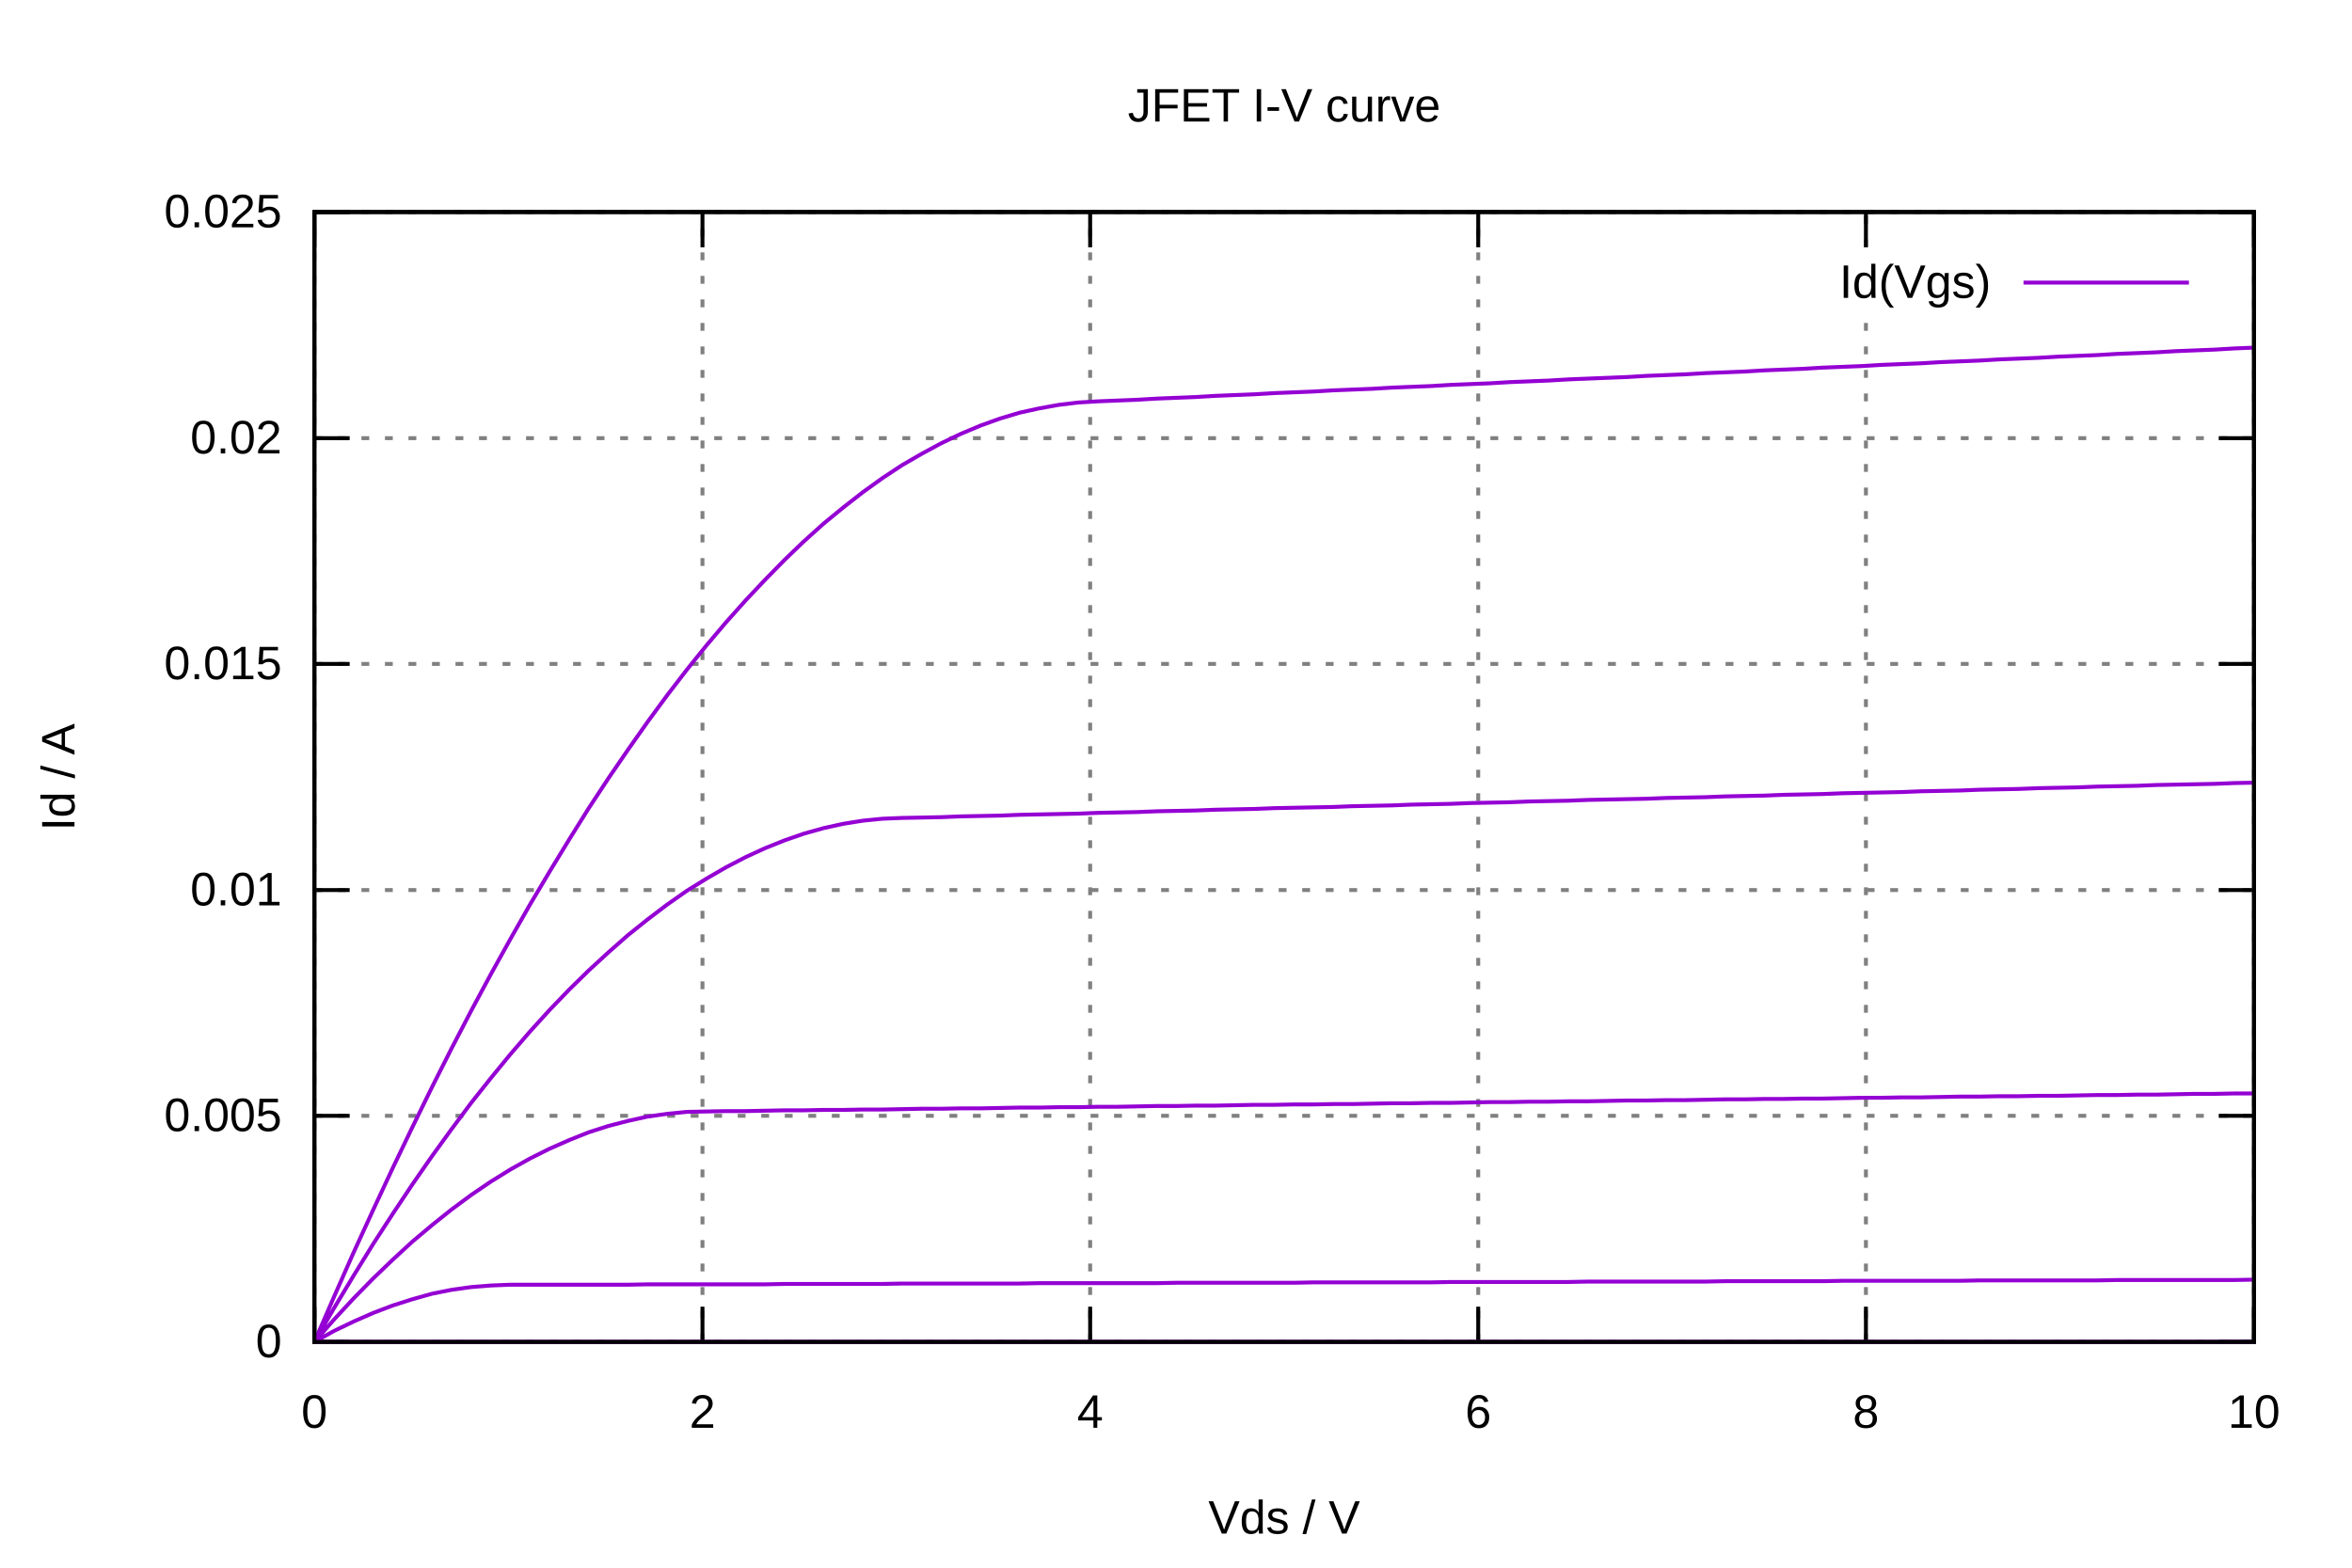
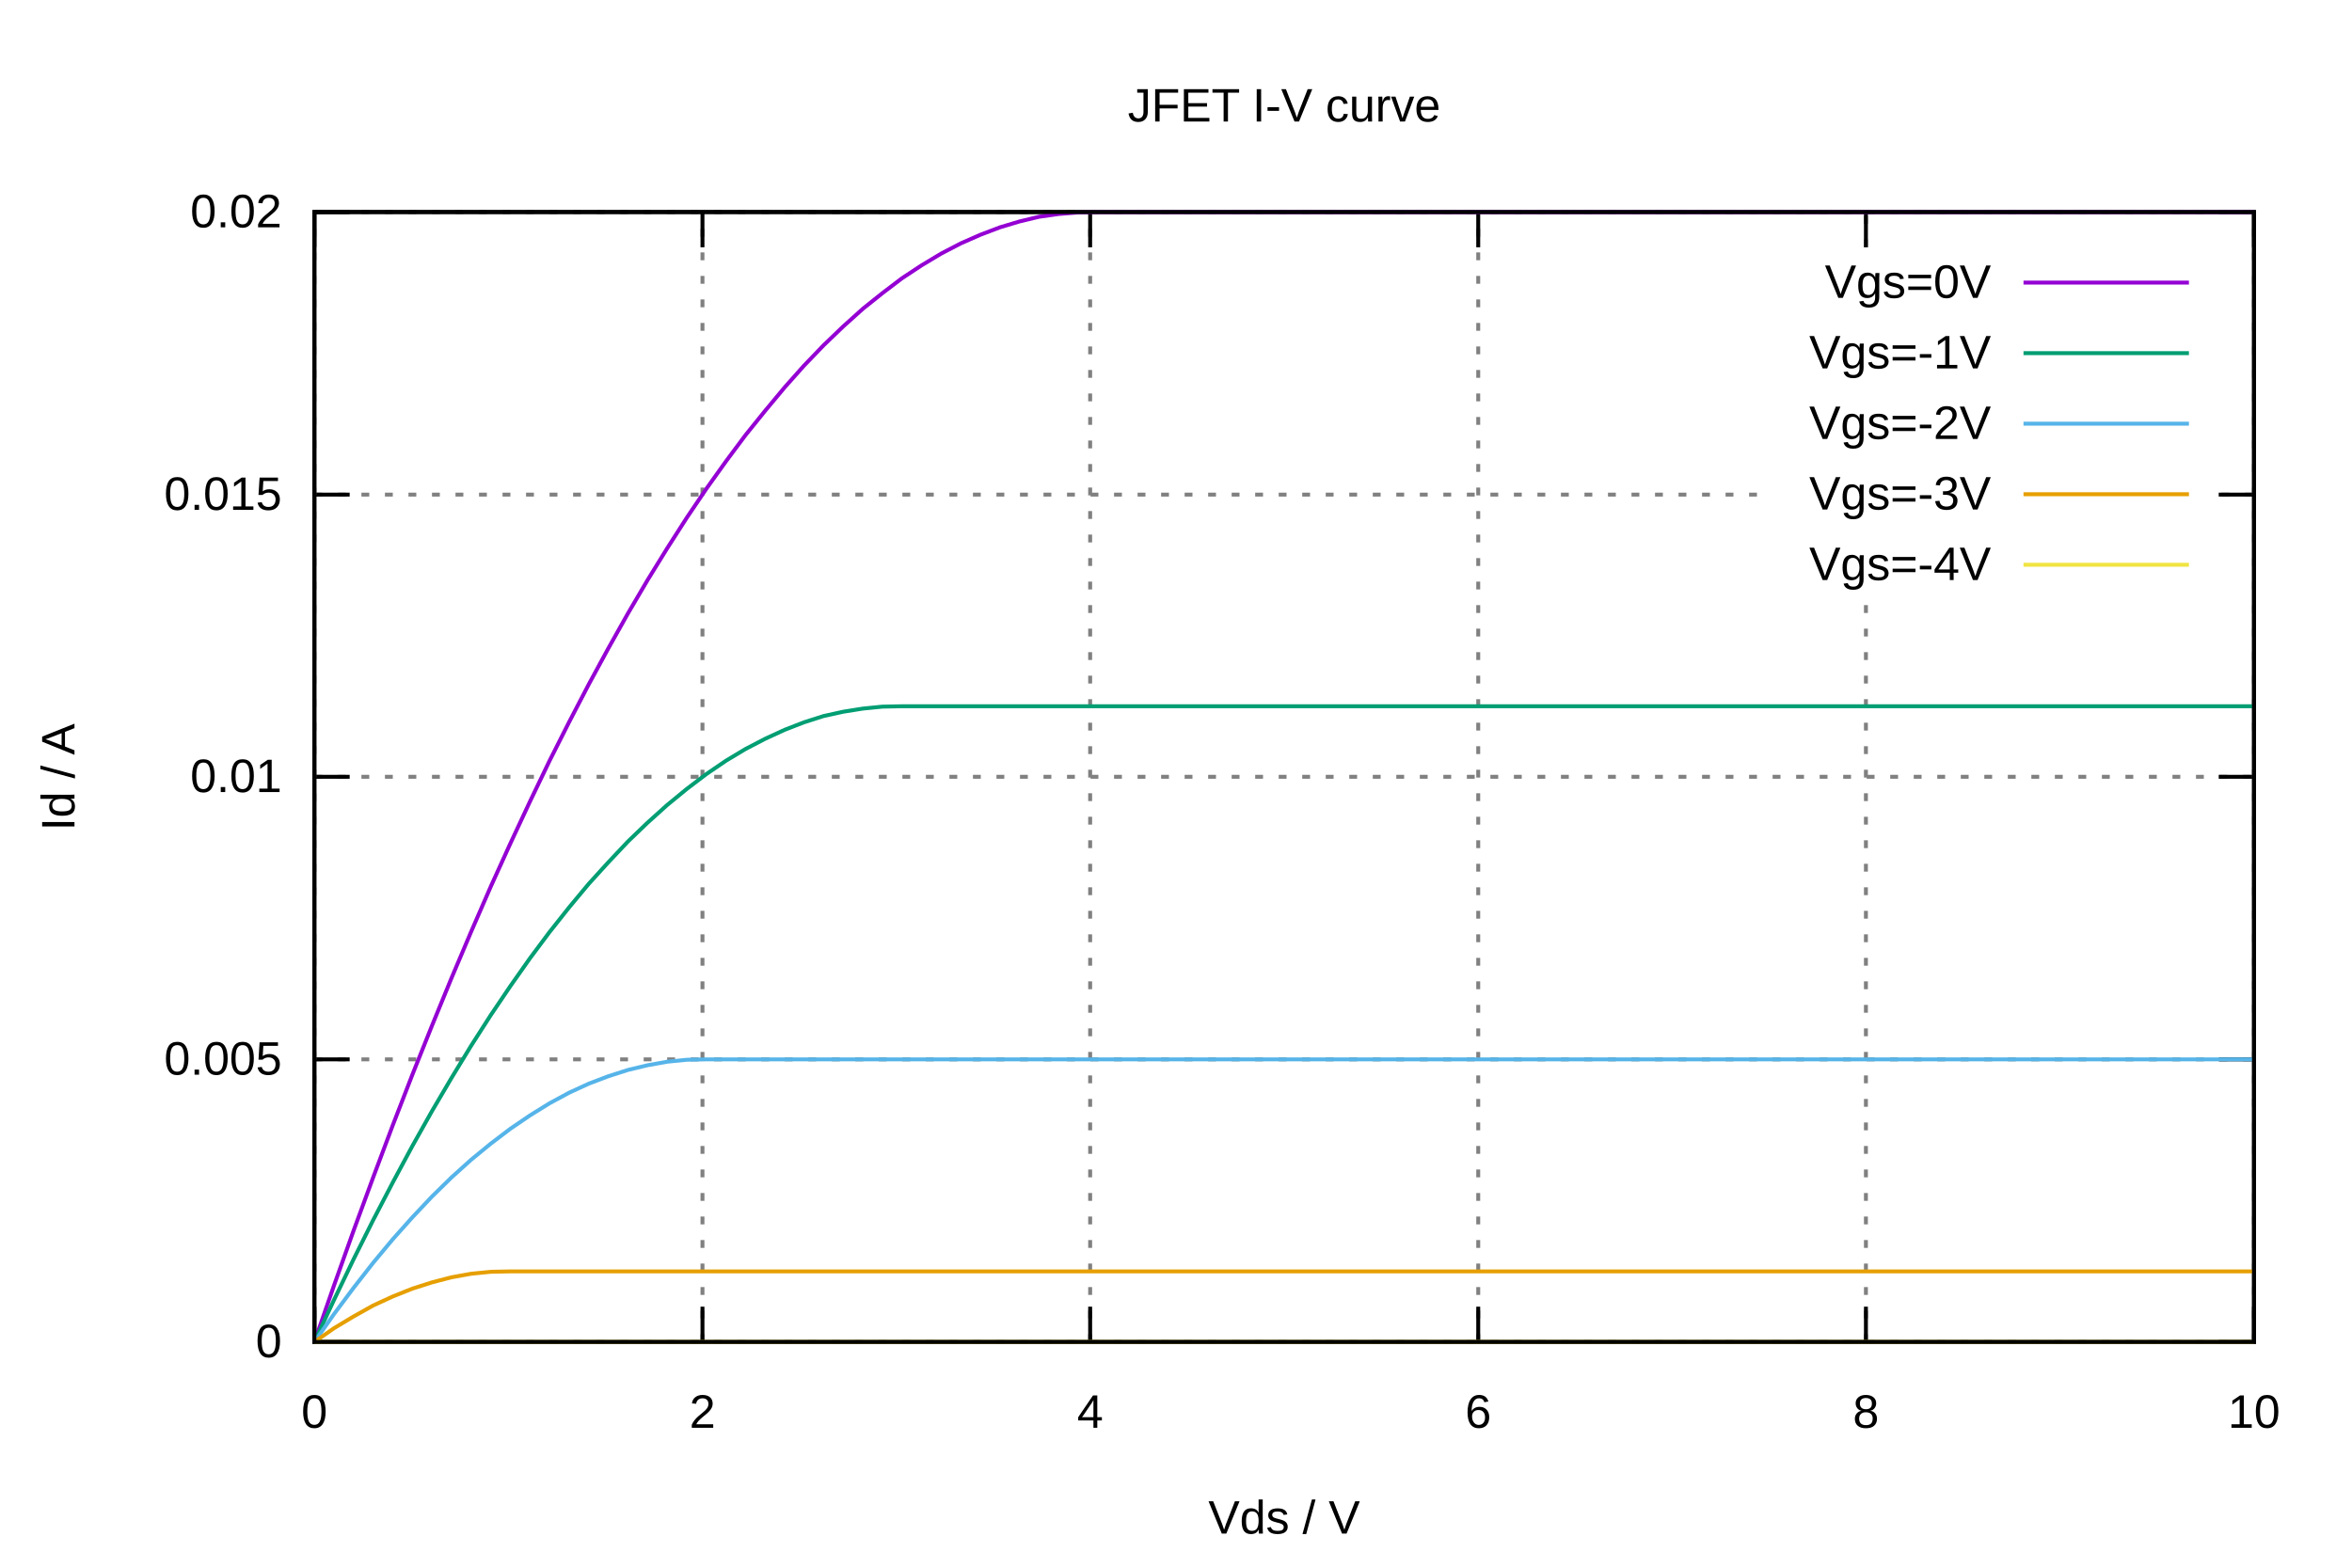
<svg xmlns="http://www.w3.org/2000/svg" xmlns:xlink="http://www.w3.org/1999/xlink" viewBox="0 0 600 400">
  <g id="gnuplot_canvas">
    <rect x="0" y="0" width="600" height="400" fill="none" />
    <defs>
      <circle id="gpDot" r="0.5" stroke-width="0.5" stroke="currentColor" />
      <path id="gpPt0" stroke-width="0.222" stroke="currentColor" d="M-1,0 h2 M0,-1 v2" />
      <path id="gpPt1" stroke-width="0.222" stroke="currentColor" d="M-1,-1 L1,1 M1,-1 L-1,1" />
      <path id="gpPt2" stroke-width="0.222" stroke="currentColor" d="M-1,0 L1,0 M0,-1 L0,1 M-1,-1 L1,1 M-1,1 L1,-1" />
      <rect id="gpPt3" stroke-width="0.222" stroke="currentColor" x="-1" y="-1" width="2" height="2" />
      <rect id="gpPt4" stroke-width="0.222" stroke="currentColor" fill="currentColor" x="-1" y="-1" width="2" height="2" />
      <circle id="gpPt5" stroke-width="0.222" stroke="currentColor" cx="0" cy="0" r="1" />
      <use xlink:href="#gpPt5" id="gpPt6" fill="currentColor" stroke="none" />
      <path id="gpPt7" stroke-width="0.222" stroke="currentColor" d="M0,-1.33 L-1.33,0.67 L1.33,0.67 z" />
      <use xlink:href="#gpPt7" id="gpPt8" fill="currentColor" stroke="none" />
      <use xlink:href="#gpPt7" id="gpPt9" stroke="currentColor" transform="rotate(180)" />
      <use xlink:href="#gpPt9" id="gpPt10" fill="currentColor" stroke="none" />
      <use xlink:href="#gpPt3" id="gpPt11" stroke="currentColor" transform="rotate(45)" />
      <use xlink:href="#gpPt11" id="gpPt12" fill="currentColor" stroke="none" />
      <path id="gpPt13" stroke-width="0.222" stroke="currentColor" d="M0,1.330 L1.265,0.411 L0.782,-1.067 L-0.782,-1.076 L-1.265,0.411 z" />
      <use xlink:href="#gpPt13" id="gpPt14" fill="currentColor" stroke="none" />
      <filter id="textbox" filterUnits="objectBoundingBox" x="0" y="0" height="1" width="1">
        <feFlood flood-color="white" flood-opacity="1" result="bgnd" />
        <feComposite in="SourceGraphic" in2="bgnd" operator="atop" />
      </filter>
      <filter id="greybox" filterUnits="objectBoundingBox" x="0" y="0" height="1" width="1">
        <feFlood flood-color="lightgrey" flood-opacity="1" result="grey" />
        <feComposite in="SourceGraphic" in2="grey" operator="atop" />
      </filter>
    </defs>
    <g fill="none" color="white" stroke="currentColor" stroke-width="1.00" stroke-linecap="butt" stroke-linejoin="miter">
</g>
    <g fill="none" color="black" stroke="currentColor" stroke-width="1.00" stroke-linecap="butt" stroke-linejoin="miter">
</g>
    <g fill="none" color="gray" stroke="currentColor" stroke-width="1.00" stroke-linecap="butt" stroke-linejoin="miter">
      <path stroke="gray" stroke-dasharray="2,4" class="gridline" d="M80.2,342.4 L575.0,342.4  " />
    </g>
    <g fill="none" color="black" stroke="currentColor" stroke-width="1.00" stroke-linecap="butt" stroke-linejoin="miter">
      <path stroke="black" d="M80.2,342.4 L89.2,342.4 M575.0,342.4 L566.0,342.4  " />
      <g transform="translate(71.9,346.3)" stroke="none" fill="black" font-family="Arial" font-size="12.00" text-anchor="end">
        <text>
          <tspan font-family="Arial">0</tspan>
        </text>
      </g>
    </g>
    <g fill="none" color="black" stroke="currentColor" stroke-width="1.00" stroke-linecap="butt" stroke-linejoin="miter">
</g>
    <g fill="none" color="gray" stroke="currentColor" stroke-width="1.00" stroke-linecap="butt" stroke-linejoin="miter">
-       <path stroke="gray" stroke-dasharray="2,4" class="gridline" d="M80.2,284.7 L575.0,284.7  " />
-     </g>
-     <g fill="none" color="black" stroke="currentColor" stroke-width="1.00" stroke-linecap="butt" stroke-linejoin="miter">
-       <path stroke="black" d="M80.2,284.7 L89.2,284.7 M575.0,284.7 L566.0,284.7  " />
-       <g transform="translate(71.9,288.6)" stroke="none" fill="black" font-family="Arial" font-size="12.00" text-anchor="end">
+       <path stroke="gray" stroke-dasharray="2,4" class="gridline" d="M80.2,270.3 L575.0,270.3  " />
+     </g>
+     <g fill="none" color="black" stroke="currentColor" stroke-width="1.00" stroke-linecap="butt" stroke-linejoin="miter">
+       <path stroke="black" d="M80.2,270.3 L89.2,270.3 M575.0,270.3 L566.0,270.3  " />
+       <g transform="translate(71.9,274.2)" stroke="none" fill="black" font-family="Arial" font-size="12.00" text-anchor="end">
        <text>
          <tspan font-family="Arial">0.005</tspan>
        </text>
      </g>
    </g>
    <g fill="none" color="black" stroke="currentColor" stroke-width="1.00" stroke-linecap="butt" stroke-linejoin="miter">
</g>
    <g fill="none" color="gray" stroke="currentColor" stroke-width="1.00" stroke-linecap="butt" stroke-linejoin="miter">
-       <path stroke="gray" stroke-dasharray="2,4" class="gridline" d="M80.2,227.1 L575.0,227.1  " />
-     </g>
-     <g fill="none" color="black" stroke="currentColor" stroke-width="1.00" stroke-linecap="butt" stroke-linejoin="miter">
-       <path stroke="black" d="M80.2,227.1 L89.2,227.1 M575.0,227.1 L566.0,227.1  " />
-       <g transform="translate(71.9,231.0)" stroke="none" fill="black" font-family="Arial" font-size="12.00" text-anchor="end">
+       <path stroke="gray" stroke-dasharray="2,4" class="gridline" d="M80.2,198.2 L575.0,198.2  " />
+     </g>
+     <g fill="none" color="black" stroke="currentColor" stroke-width="1.00" stroke-linecap="butt" stroke-linejoin="miter">
+       <path stroke="black" d="M80.2,198.2 L89.2,198.2 M575.0,198.2 L566.0,198.2  " />
+       <g transform="translate(71.9,202.1)" stroke="none" fill="black" font-family="Arial" font-size="12.00" text-anchor="end">
        <text>
          <tspan font-family="Arial">0.01</tspan>
        </text>
      </g>
    </g>
    <g fill="none" color="black" stroke="currentColor" stroke-width="1.00" stroke-linecap="butt" stroke-linejoin="miter">
</g>
    <g fill="none" color="gray" stroke="currentColor" stroke-width="1.00" stroke-linecap="butt" stroke-linejoin="miter">
-       <path stroke="gray" stroke-dasharray="2,4" class="gridline" d="M80.2,169.4 L575.0,169.4  " />
-     </g>
-     <g fill="none" color="black" stroke="currentColor" stroke-width="1.00" stroke-linecap="butt" stroke-linejoin="miter">
-       <path stroke="black" d="M80.2,169.4 L89.2,169.4 M575.0,169.4 L566.0,169.4  " />
-       <g transform="translate(71.9,173.3)" stroke="none" fill="black" font-family="Arial" font-size="12.00" text-anchor="end">
+       <path stroke="gray" stroke-dasharray="2,4" class="gridline" d="M80.2,126.2 L449.8,126.2 M566.7,126.2 L575.0,126.2  " />
+     </g>
+     <g fill="none" color="black" stroke="currentColor" stroke-width="1.00" stroke-linecap="butt" stroke-linejoin="miter">
+       <path stroke="black" d="M80.2,126.2 L89.2,126.2 M575.0,126.2 L566.0,126.2  " />
+       <g transform="translate(71.9,130.1)" stroke="none" fill="black" font-family="Arial" font-size="12.00" text-anchor="end">
        <text>
          <tspan font-family="Arial">0.015</tspan>
-         </text>
-       </g>
-     </g>
-     <g fill="none" color="black" stroke="currentColor" stroke-width="1.00" stroke-linecap="butt" stroke-linejoin="miter">
- </g>
-     <g fill="none" color="gray" stroke="currentColor" stroke-width="1.00" stroke-linecap="butt" stroke-linejoin="miter">
-       <path stroke="gray" stroke-dasharray="2,4" class="gridline" d="M80.2,111.8 L575.0,111.8  " />
-     </g>
-     <g fill="none" color="black" stroke="currentColor" stroke-width="1.00" stroke-linecap="butt" stroke-linejoin="miter">
-       <path stroke="black" d="M80.2,111.8 L89.2,111.8 M575.0,111.8 L566.0,111.8  " />
-       <g transform="translate(71.9,115.7)" stroke="none" fill="black" font-family="Arial" font-size="12.00" text-anchor="end">
-         <text>
-           <tspan font-family="Arial">0.02</tspan>
        </text>
      </g>
    </g>
    <g fill="none" color="black" stroke="currentColor" stroke-width="1.00" stroke-linecap="butt" stroke-linejoin="miter">
</g>
    <g fill="none" color="gray" stroke="currentColor" stroke-width="1.00" stroke-linecap="butt" stroke-linejoin="miter">
      <path stroke="gray" stroke-dasharray="2,4" class="gridline" d="M80.2,54.1 L575.0,54.1  " />
    </g>
    <g fill="none" color="black" stroke="currentColor" stroke-width="1.00" stroke-linecap="butt" stroke-linejoin="miter">
      <path stroke="black" d="M80.2,54.1 L89.2,54.1 M575.0,54.1 L566.0,54.1  " />
      <g transform="translate(71.9,58.0)" stroke="none" fill="black" font-family="Arial" font-size="12.00" text-anchor="end">
        <text>
-           <tspan font-family="Arial">0.025</tspan>
+           <tspan font-family="Arial">0.02</tspan>
        </text>
      </g>
    </g>
    <g fill="none" color="black" stroke="currentColor" stroke-width="1.00" stroke-linecap="butt" stroke-linejoin="miter">
</g>
    <g fill="none" color="gray" stroke="currentColor" stroke-width="1.00" stroke-linecap="butt" stroke-linejoin="miter">
      <path stroke="gray" stroke-dasharray="2,4" class="gridline" d="M80.2,342.4 L80.2,54.1  " />
    </g>
    <g fill="none" color="black" stroke="currentColor" stroke-width="1.00" stroke-linecap="butt" stroke-linejoin="miter">
      <path stroke="black" d="M80.2,342.4 L80.2,333.4 M80.2,54.1 L80.2,63.1  " />
      <g transform="translate(80.2,364.3)" stroke="none" fill="black" font-family="Arial" font-size="12.00" text-anchor="middle">
        <text>
          <tspan font-family="Arial">0</tspan>
        </text>
      </g>
    </g>
    <g fill="none" color="black" stroke="currentColor" stroke-width="1.00" stroke-linecap="butt" stroke-linejoin="miter">
</g>
    <g fill="none" color="gray" stroke="currentColor" stroke-width="1.00" stroke-linecap="butt" stroke-linejoin="miter">
      <path stroke="gray" stroke-dasharray="2,4" class="gridline" d="M179.2,342.4 L179.2,54.1  " />
    </g>
    <g fill="none" color="black" stroke="currentColor" stroke-width="1.00" stroke-linecap="butt" stroke-linejoin="miter">
      <path stroke="black" d="M179.2,342.4 L179.2,333.4 M179.2,54.1 L179.2,63.1  " />
      <g transform="translate(179.2,364.3)" stroke="none" fill="black" font-family="Arial" font-size="12.00" text-anchor="middle">
        <text>
          <tspan font-family="Arial">2</tspan>
        </text>
      </g>
    </g>
    <g fill="none" color="black" stroke="currentColor" stroke-width="1.00" stroke-linecap="butt" stroke-linejoin="miter">
</g>
    <g fill="none" color="gray" stroke="currentColor" stroke-width="1.00" stroke-linecap="butt" stroke-linejoin="miter">
      <path stroke="gray" stroke-dasharray="2,4" class="gridline" d="M278.1,342.4 L278.1,54.1  " />
    </g>
    <g fill="none" color="black" stroke="currentColor" stroke-width="1.00" stroke-linecap="butt" stroke-linejoin="miter">
      <path stroke="black" d="M278.1,342.4 L278.1,333.4 M278.1,54.1 L278.1,63.1  " />
      <g transform="translate(278.1,364.3)" stroke="none" fill="black" font-family="Arial" font-size="12.00" text-anchor="middle">
        <text>
          <tspan font-family="Arial">4</tspan>
        </text>
      </g>
    </g>
    <g fill="none" color="black" stroke="currentColor" stroke-width="1.00" stroke-linecap="butt" stroke-linejoin="miter">
</g>
    <g fill="none" color="gray" stroke="currentColor" stroke-width="1.00" stroke-linecap="butt" stroke-linejoin="miter">
      <path stroke="gray" stroke-dasharray="2,4" class="gridline" d="M377.1,342.4 L377.1,54.1  " />
    </g>
    <g fill="none" color="black" stroke="currentColor" stroke-width="1.00" stroke-linecap="butt" stroke-linejoin="miter">
      <path stroke="black" d="M377.1,342.4 L377.1,333.4 M377.1,54.1 L377.1,63.1  " />
      <g transform="translate(377.1,364.3)" stroke="none" fill="black" font-family="Arial" font-size="12.00" text-anchor="middle">
        <text>
          <tspan font-family="Arial">6</tspan>
        </text>
      </g>
    </g>
    <g fill="none" color="black" stroke="currentColor" stroke-width="1.00" stroke-linecap="butt" stroke-linejoin="miter">
</g>
    <g fill="none" color="gray" stroke="currentColor" stroke-width="1.00" stroke-linecap="butt" stroke-linejoin="miter">
-       <path stroke="gray" stroke-dasharray="2,4" class="gridline" d="M476.0,342.4 L476.0,81.1 M476.0,63.1 L476.0,54.1  " />
+       <path stroke="gray" stroke-dasharray="2,4" class="gridline" d="M476.0,342.4 L476.0,153.1 M476.0,63.1 L476.0,54.1  " />
    </g>
    <g fill="none" color="black" stroke="currentColor" stroke-width="1.00" stroke-linecap="butt" stroke-linejoin="miter">
      <path stroke="black" d="M476.0,342.4 L476.0,333.4 M476.0,54.1 L476.0,63.1  " />
      <g transform="translate(476.0,364.3)" stroke="none" fill="black" font-family="Arial" font-size="12.00" text-anchor="middle">
        <text>
          <tspan font-family="Arial">8</tspan>
        </text>
      </g>
    </g>
    <g fill="none" color="black" stroke="currentColor" stroke-width="1.00" stroke-linecap="butt" stroke-linejoin="miter">
</g>
    <g fill="none" color="gray" stroke="currentColor" stroke-width="1.00" stroke-linecap="butt" stroke-linejoin="miter">
      <path stroke="gray" stroke-dasharray="2,4" class="gridline" d="M575.0,342.4 L575.0,54.1  " />
    </g>
    <g fill="none" color="black" stroke="currentColor" stroke-width="1.00" stroke-linecap="butt" stroke-linejoin="miter">
      <path stroke="black" d="M575.0,342.4 L575.0,333.4 M575.0,54.1 L575.0,63.1  " />
      <g transform="translate(575.0,364.3)" stroke="none" fill="black" font-family="Arial" font-size="12.00" text-anchor="middle">
        <text>
          <tspan font-family="Arial">10</tspan>
        </text>
      </g>
    </g>
    <g fill="none" color="black" stroke="currentColor" stroke-width="1.00" stroke-linecap="butt" stroke-linejoin="miter">
</g>
    <g fill="none" color="black" stroke="currentColor" stroke-width="1.00" stroke-linecap="butt" stroke-linejoin="miter">
      <path stroke="black" d="M80.2,54.1 L80.2,342.4 L575.0,342.4 L575.0,54.1 L80.2,54.1 Z  " />
    </g>
    <g fill="none" color="black" stroke="currentColor" stroke-width="1.00" stroke-linecap="butt" stroke-linejoin="miter">
      <g transform="translate(19.0,198.3) rotate(270)" stroke="none" fill="black" font-family="Arial" font-size="12.00" text-anchor="middle">
        <text>
          <tspan font-family="Arial">Id / A</tspan>
        </text>
      </g>
    </g>
    <g fill="none" color="black" stroke="currentColor" stroke-width="1.00" stroke-linecap="butt" stroke-linejoin="miter">
      <g transform="translate(327.6,391.3)" stroke="none" fill="black" font-family="Arial" font-size="12.00" text-anchor="middle">
        <text>
          <tspan font-family="Arial">Vds / V</tspan>
        </text>
      </g>
    </g>
    <g fill="none" color="black" stroke="currentColor" stroke-width="1.00" stroke-linecap="butt" stroke-linejoin="miter">
      <g transform="translate(327.6,31.0)" stroke="none" fill="black" font-family="Arial" font-size="12.00" text-anchor="middle">
        <text>
          <tspan font-family="Arial">JFET I-V curve</tspan>
        </text>
      </g>
    </g>
    <g fill="none" color="black" stroke="currentColor" stroke-width="1.00" stroke-linecap="butt" stroke-linejoin="miter">
</g>
    <g id="gnuplot_plot_1">
      <g fill="none" color="black" stroke="currentColor" stroke-width="1.00" stroke-linecap="butt" stroke-linejoin="miter">
        <g transform="translate(507.9,76.0)" stroke="none" fill="black" font-family="Arial" font-size="12.00" text-anchor="end">
          <text>
-             <tspan font-family="Arial">Id(Vgs)</tspan>
-           </text>
-         </g>
-       </g>
-       <g fill="none" color="black" stroke="currentColor" stroke-width="1.00" stroke-linecap="butt" stroke-linejoin="miter">
-         <path stroke="rgb(148,   0, 211)" d="M516.2,72.1 L558.4,72.1 M80.2,342.4 L85.2,330.9 L90.2,319.6 L95.2,308.7 L100.2,298.0 L105.2,287.6   L110.2,277.4 L115.2,267.5 L120.2,257.9 L125.2,248.6 L130.2,239.6 L135.2,230.8 L140.2,222.4 L145.2,214.2   L150.2,206.2 L155.2,198.6 L160.2,191.3 L165.2,184.2 L170.2,177.4 L175.2,170.9 L180.2,164.7 L185.2,158.8   L190.2,153.2 L195.2,147.9 L200.2,142.8 L205.1,138.1 L210.1,133.6 L215.1,129.5 L220.1,125.6 L225.1,122.0   L230.1,118.7 L235.1,115.8 L240.1,113.1 L245.1,110.7 L250.1,108.6 L255.1,106.8 L260.1,105.3 L265.1,104.2   L270.1,103.3 L275.1,102.7 L280.1,102.4 L285.1,102.2 L290.1,102.0 L295.1,101.7 L300.1,101.5 L305.1,101.3   L310.1,101.0 L315.1,100.8 L320.1,100.6 L325.1,100.3 L330.1,100.1 L335.1,99.9 L340.1,99.6 L345.1,99.4   L350.1,99.2 L355.1,98.9 L360.1,98.7 L365.1,98.5 L370.1,98.2 L375.1,98.0 L380.1,97.8 L385.1,97.5   L390.1,97.3 L395.1,97.1 L400.1,96.8 L405.1,96.6 L410.1,96.4 L415.1,96.2 L420.1,95.9 L425.1,95.7   L430.1,95.5 L435.1,95.2 L440.1,95.0 L445.1,94.8 L450.1,94.5 L455.0,94.3 L460.0,94.1 L465.0,93.8   L470.0,93.6 L475.0,93.4 L480.0,93.1 L485.0,92.9 L490.0,92.7 L495.0,92.4 L500.0,92.2 L505.0,92.0   L510.0,91.7 L515.0,91.5 L520.0,91.3 L525.0,91.0 L530.0,90.8 L535.0,90.6 L540.0,90.3 L545.0,90.1   L550.0,89.9 L555.0,89.6 L560.0,89.4 L565.0,89.2 L570.0,88.9 L575.0,88.7 M80.2,342.4 L85.2,333.8   L90.2,325.5 L95.2,317.4 L100.2,309.7 L105.2,302.2 L110.2,295.0 L115.2,288.1 L120.2,281.4 L125.2,275.1   L130.2,269.0 L135.2,263.2 L140.2,257.7 L145.2,252.5 L150.2,247.6 L155.2,243.0 L160.2,238.6 L165.2,234.6   L170.2,230.8 L175.2,227.3 L180.2,224.2 L185.2,221.3 L190.2,218.7 L195.2,216.4 L200.2,214.4 L205.1,212.7   L210.1,211.3 L215.1,210.2 L220.1,209.4 L225.1,208.9 L230.1,208.7 L235.1,208.6 L240.1,208.5 L245.1,208.3   L250.1,208.2 L255.1,208.1 L260.1,207.9 L265.1,207.8 L270.1,207.7 L275.1,207.6 L280.1,207.4 L285.1,207.3   L290.1,207.2 L295.1,207.0 L300.1,206.9 L305.1,206.8 L310.1,206.6 L315.1,206.5 L320.1,206.4 L325.1,206.2   L330.1,206.1 L335.1,206.0 L340.1,205.9 L345.1,205.7 L350.1,205.6 L355.1,205.5 L360.1,205.3 L365.1,205.2   L370.1,205.1 L375.1,204.9 L380.1,204.8 L385.1,204.7 L390.1,204.5 L395.1,204.4 L400.1,204.3 L405.1,204.1   L410.1,204.0 L415.1,203.9 L420.1,203.8 L425.1,203.6 L430.1,203.5 L435.1,203.4 L440.1,203.2 L445.1,203.1   L450.1,203.0 L455.0,202.8 L460.0,202.7 L465.0,202.6 L470.0,202.4 L475.0,202.3 L480.0,202.2 L485.0,202.1   L490.0,201.9 L495.0,201.8 L500.0,201.7 L505.0,201.5 L510.0,201.4 L515.0,201.3 L520.0,201.1 L525.0,201.0   L530.0,200.9 L535.0,200.7 L540.0,200.6 L545.0,200.5 L550.0,200.3 L555.0,200.2 L560.0,200.1 L565.0,200.0   L570.0,199.8 L575.0,199.7 M80.2,342.4 L85.2,336.7 L90.2,331.3 L95.2,326.2 L100.2,321.4 L105.2,316.8   L110.2,312.6 L115.2,308.6 L120.2,304.9 L125.2,301.5 L130.2,298.4 L135.2,295.6 L140.2,293.1 L145.2,290.9   L150.2,288.9 L155.2,287.3 L160.2,286.0 L165.2,284.9 L170.2,284.2 L175.2,283.7 L180.2,283.6 L185.2,283.5   L190.2,283.5 L195.2,283.4 L200.2,283.3 L205.1,283.3 L210.1,283.2 L215.1,283.2 L220.1,283.1 L225.1,283.1   L230.1,283.0 L235.1,282.9 L240.1,282.9 L245.1,282.8 L250.1,282.8 L255.1,282.7 L260.1,282.6 L265.1,282.6   L270.1,282.5 L275.1,282.5 L280.1,282.4 L285.1,282.4 L290.1,282.3 L295.1,282.2 L300.1,282.2 L305.1,282.1   L310.1,282.1 L315.1,282.0 L320.1,281.9 L325.1,281.9 L330.1,281.8 L335.1,281.8 L340.1,281.7 L345.1,281.7   L350.1,281.6 L355.1,281.5 L360.1,281.5 L365.1,281.4 L370.1,281.4 L375.1,281.3 L380.1,281.2 L385.1,281.2   L390.1,281.1 L395.1,281.1 L400.1,281.0 L405.1,281.0 L410.1,280.9 L415.1,280.8 L420.1,280.8 L425.1,280.7   L430.1,280.7 L435.1,280.6 L440.1,280.5 L445.1,280.5 L450.1,280.4 L455.0,280.4 L460.0,280.3 L465.0,280.3   L470.0,280.2 L475.0,280.1 L480.0,280.1 L485.0,280.0 L490.0,280.0 L495.0,279.9 L500.0,279.8 L505.0,279.8   L510.0,279.7 L515.0,279.7 L520.0,279.6 L525.0,279.6 L530.0,279.5 L535.0,279.4 L540.0,279.4 L545.0,279.3   L550.0,279.3 L555.0,279.2 L560.0,279.1 L565.0,279.1 L570.0,279.0 L575.0,279.0 M80.2,342.4 L85.2,339.6   L90.2,337.2 L95.2,335.0 L100.2,333.1 L105.2,331.5 L110.2,330.1 L115.2,329.1 L120.2,328.4 L125.2,328.0   L130.2,327.8 L135.2,327.8 L140.2,327.8 L145.2,327.8 L150.2,327.8 L155.2,327.8 L160.2,327.8 L165.2,327.7   L170.2,327.7 L175.2,327.7 L180.2,327.7 L185.2,327.7 L190.2,327.7 L195.2,327.7 L200.2,327.6 L205.1,327.6   L210.1,327.6 L215.1,327.6 L220.1,327.6 L225.1,327.6 L230.1,327.5 L235.1,327.5 L240.1,327.5 L245.1,327.5   L250.1,327.5 L255.1,327.5 L260.1,327.5 L265.1,327.4 L270.1,327.4 L275.1,327.4 L280.1,327.4 L285.1,327.4   L290.1,327.4 L295.1,327.4 L300.1,327.3 L305.1,327.3 L310.1,327.3 L315.1,327.3 L320.1,327.3 L325.1,327.3   L330.1,327.3 L335.1,327.2 L340.1,327.2 L345.1,327.2 L350.1,327.2 L355.1,327.2 L360.1,327.2 L365.1,327.2   L370.1,327.1 L375.1,327.1 L380.1,327.1 L385.1,327.1 L390.1,327.1 L395.1,327.1 L400.1,327.1 L405.1,327.0   L410.1,327.0 L415.1,327.0 L420.1,327.0 L425.1,327.0 L430.1,327.0 L435.1,327.0 L440.1,326.9 L445.1,326.9   L450.1,326.9 L455.0,326.9 L460.0,326.9 L465.0,326.9 L470.0,326.8 L475.0,326.8 L480.0,326.8 L485.0,326.8   L490.0,326.8 L495.0,326.8 L500.0,326.8 L505.0,326.7 L510.0,326.7 L515.0,326.7 L520.0,326.7 L525.0,326.7   L530.0,326.7 L535.0,326.7 L540.0,326.6 L545.0,326.6 L550.0,326.6 L555.0,326.6 L560.0,326.6 L565.0,326.6   L570.0,326.6 L575.0,326.5 M80.2,342.4 L85.2,342.4 L90.2,342.4 L95.2,342.4 L100.2,342.4 L105.2,342.4   L110.2,342.4 L115.2,342.4 L120.2,342.4 L125.2,342.4 L130.2,342.4 L135.2,342.4 L140.2,342.4 L145.2,342.4   L150.2,342.4 L155.2,342.4 L160.2,342.4 L165.2,342.4 L170.2,342.4 L175.2,342.4 L180.2,342.4 L185.2,342.4   L190.2,342.4 L195.2,342.4 L200.2,342.4 L205.1,342.4 L210.1,342.4 L215.1,342.4 L220.1,342.4 L225.1,342.4   L230.1,342.4 L235.1,342.4 L240.1,342.4 L245.1,342.4 L250.1,342.4 L255.1,342.4 L260.1,342.4 L265.1,342.4   L270.1,342.4 L275.1,342.4 L280.1,342.4 L285.1,342.4 L290.1,342.4 L295.1,342.4 L300.1,342.4 L305.1,342.4   L310.1,342.4 L315.1,342.4 L320.1,342.4 L325.1,342.4 L330.1,342.4 L335.1,342.4 L340.1,342.4 L345.1,342.4   L350.1,342.4 L355.1,342.4 L360.1,342.4 L365.1,342.4 L370.1,342.4 L375.1,342.4 L380.1,342.4 L385.1,342.4   L390.1,342.4 L395.1,342.4 L400.1,342.4 L405.1,342.4 L410.1,342.4 L415.1,342.4 L420.1,342.4 L425.1,342.4   L430.1,342.4 L435.1,342.4 L440.1,342.4 L445.1,342.4 L450.1,342.4 L455.0,342.4 L460.0,342.4 L465.0,342.4   L470.0,342.4 L475.0,342.4 L480.0,342.4 L485.0,342.4 L490.0,342.4 L495.0,342.4 L500.0,342.4 L505.0,342.4   L510.0,342.4 L515.0,342.4 L520.0,342.4 L525.0,342.4 L530.0,342.4 L535.0,342.4 L540.0,342.4 L545.0,342.4   L550.0,342.4 L555.0,342.4 L560.0,342.4 L565.0,342.4 L570.0,342.4 L575.0,342.4  " />
-       </g>
-     </g>
-     <g fill="none" color="white" stroke="rgb(148,   0, 211)" stroke-width="2.00" stroke-linecap="butt" stroke-linejoin="miter">
+             <tspan font-family="Arial">Vgs=0V</tspan>
+           </text>
+         </g>
+       </g>
+       <g fill="none" color="black" stroke="currentColor" stroke-width="1.00" stroke-linecap="butt" stroke-linejoin="miter">
+         <path stroke="rgb(148,   0, 211)" d="M516.2,72.1 L558.4,72.1 M80.2,342.4 L85.2,328.0 L90.2,314.0 L95.2,300.4 L100.2,287.1 L105.2,274.2   L110.2,261.7 L115.2,249.5 L120.2,237.7 L125.2,226.2 L130.2,215.2 L135.2,204.5 L140.2,194.1 L145.2,184.2   L150.2,174.6 L155.2,165.4 L160.2,156.5 L165.2,148.0 L170.2,139.9 L175.2,132.1 L180.2,124.7 L185.2,117.7   L190.2,111.0 L195.2,104.8 L200.2,98.8 L205.1,93.3 L210.1,88.1 L215.1,83.3 L220.1,78.8 L225.1,74.8   L230.1,71.0 L235.1,67.7 L240.1,64.7 L245.1,62.1 L250.1,59.9 L255.1,58.0 L260.1,56.5 L265.1,55.3   L270.1,54.6 L275.1,54.2 L280.1,54.1 L285.1,54.1 L290.1,54.1 L295.1,54.1 L300.1,54.1 L305.1,54.1   L310.1,54.1 L315.1,54.1 L320.1,54.1 L325.1,54.1 L330.1,54.1 L335.1,54.1 L340.1,54.1 L345.1,54.1   L350.1,54.1 L355.1,54.1 L360.1,54.1 L365.1,54.1 L370.1,54.1 L375.1,54.1 L380.1,54.1 L385.1,54.1   L390.1,54.1 L395.1,54.1 L400.1,54.1 L405.1,54.1 L410.1,54.1 L415.1,54.1 L420.1,54.1 L425.1,54.1   L430.1,54.1 L435.1,54.1 L440.1,54.1 L445.1,54.1 L450.1,54.1 L455.0,54.1 L460.0,54.1 L465.0,54.1   L470.0,54.1 L475.0,54.1 L480.0,54.1 L485.0,54.1 L490.0,54.1 L495.0,54.1 L500.0,54.1 L505.0,54.1   L510.0,54.1 L515.0,54.1 L520.0,54.1 L525.0,54.1 L530.0,54.1 L535.0,54.1 L540.0,54.1 L545.0,54.1   L550.0,54.1 L555.0,54.1 L560.0,54.1 L565.0,54.1 L570.0,54.1 L575.0,54.1  " />
+       </g>
+     </g>
+     <g id="gnuplot_plot_2">
+       <g fill="none" color="black" stroke="currentColor" stroke-width="1.00" stroke-linecap="butt" stroke-linejoin="miter">
+         <g transform="translate(507.9,94.0)" stroke="none" fill="black" font-family="Arial" font-size="12.00" text-anchor="end">
+           <text>
+             <tspan font-family="Arial">Vgs=-1V</tspan>
+           </text>
+         </g>
+       </g>
+       <g fill="none" color="black" stroke="currentColor" stroke-width="1.00" stroke-linecap="butt" stroke-linejoin="miter">
+         <path stroke="rgb(  0, 158, 115)" d="M516.2,90.1 L558.4,90.1 M80.2,342.4 L85.2,331.7 L90.2,321.3 L95.2,311.3 L100.2,301.7 L105.2,292.4   L110.2,283.5 L115.2,275.0 L120.2,266.8 L125.2,259.0 L130.2,251.6 L135.2,244.5 L140.2,237.8 L145.2,231.5   L150.2,225.5 L155.2,220.0 L160.2,214.7 L165.2,209.9 L170.2,205.4 L175.2,201.3 L180.2,197.5 L185.2,194.1   L190.2,191.1 L195.2,188.5 L200.2,186.2 L205.1,184.3 L210.1,182.7 L215.1,181.6 L220.1,180.8 L225.1,180.3   L230.1,180.2 L235.1,180.2 L240.1,180.2 L245.1,180.2 L250.1,180.2 L255.1,180.2 L260.1,180.2 L265.1,180.2   L270.1,180.2 L275.1,180.2 L280.1,180.2 L285.1,180.2 L290.1,180.2 L295.1,180.2 L300.1,180.2 L305.1,180.2   L310.1,180.2 L315.1,180.2 L320.1,180.2 L325.1,180.2 L330.1,180.2 L335.1,180.2 L340.1,180.2 L345.1,180.2   L350.1,180.2 L355.1,180.2 L360.1,180.2 L365.1,180.2 L370.1,180.2 L375.1,180.2 L380.1,180.2 L385.1,180.2   L390.1,180.2 L395.1,180.2 L400.1,180.2 L405.1,180.2 L410.1,180.2 L415.1,180.2 L420.1,180.2 L425.1,180.2   L430.1,180.2 L435.1,180.2 L440.1,180.2 L445.1,180.2 L450.1,180.2 L455.0,180.2 L460.0,180.2 L465.0,180.2   L470.0,180.2 L475.0,180.2 L480.0,180.2 L485.0,180.2 L490.0,180.2 L495.0,180.2 L500.0,180.2 L505.0,180.2   L510.0,180.2 L515.0,180.2 L520.0,180.2 L525.0,180.2 L530.0,180.2 L535.0,180.2 L540.0,180.2 L545.0,180.2   L550.0,180.2 L555.0,180.2 L560.0,180.2 L565.0,180.2 L570.0,180.2 L575.0,180.2  " />
+       </g>
+     </g>
+     <g id="gnuplot_plot_3">
+       <g fill="none" color="black" stroke="currentColor" stroke-width="1.00" stroke-linecap="butt" stroke-linejoin="miter">
+         <g transform="translate(507.9,112.0)" stroke="none" fill="black" font-family="Arial" font-size="12.00" text-anchor="end">
+           <text>
+             <tspan font-family="Arial">Vgs=-2V</tspan>
+           </text>
+         </g>
+       </g>
+       <g fill="none" color="black" stroke="currentColor" stroke-width="1.00" stroke-linecap="butt" stroke-linejoin="miter">
+         <path stroke="rgb( 86, 180, 233)" d="M516.2,108.1 L558.4,108.1 M80.2,342.4 L85.2,335.3 L90.2,328.6 L95.2,322.2 L100.2,316.2 L105.2,310.6   L110.2,305.3 L115.2,300.4 L120.2,295.9 L125.2,291.8 L130.2,288.0 L135.2,284.6 L140.2,281.5 L145.2,278.8   L150.2,276.5 L155.2,274.6 L160.2,273.0 L165.2,271.8 L170.2,270.9 L175.2,270.4 L180.2,270.3 L185.2,270.3   L190.2,270.3 L195.2,270.3 L200.2,270.3 L205.1,270.3 L210.1,270.3 L215.1,270.3 L220.1,270.3 L225.1,270.3   L230.1,270.3 L235.1,270.3 L240.1,270.3 L245.1,270.3 L250.1,270.3 L255.1,270.3 L260.1,270.3 L265.1,270.3   L270.1,270.3 L275.1,270.3 L280.1,270.3 L285.1,270.3 L290.1,270.3 L295.1,270.3 L300.1,270.3 L305.1,270.3   L310.1,270.3 L315.1,270.3 L320.1,270.3 L325.1,270.3 L330.1,270.3 L335.1,270.3 L340.1,270.3 L345.1,270.3   L350.1,270.3 L355.1,270.3 L360.1,270.3 L365.1,270.3 L370.1,270.3 L375.1,270.3 L380.1,270.3 L385.1,270.3   L390.1,270.3 L395.1,270.3 L400.1,270.3 L405.1,270.3 L410.1,270.3 L415.1,270.3 L420.1,270.3 L425.1,270.3   L430.1,270.3 L435.1,270.3 L440.1,270.3 L445.1,270.3 L450.1,270.3 L455.0,270.3 L460.0,270.3 L465.0,270.3   L470.0,270.3 L475.0,270.3 L480.0,270.3 L485.0,270.3 L490.0,270.3 L495.0,270.3 L500.0,270.3 L505.0,270.3   L510.0,270.3 L515.0,270.3 L520.0,270.3 L525.0,270.3 L530.0,270.3 L535.0,270.3 L540.0,270.3 L545.0,270.3   L550.0,270.3 L555.0,270.3 L560.0,270.3 L565.0,270.3 L570.0,270.3 L575.0,270.3  " />
+       </g>
+     </g>
+     <g id="gnuplot_plot_4">
+       <g fill="none" color="black" stroke="currentColor" stroke-width="1.00" stroke-linecap="butt" stroke-linejoin="miter">
+         <g transform="translate(507.9,130.0)" stroke="none" fill="black" font-family="Arial" font-size="12.00" text-anchor="end">
+           <text>
+             <tspan font-family="Arial">Vgs=-3V</tspan>
+           </text>
+         </g>
+       </g>
+       <g fill="none" color="black" stroke="currentColor" stroke-width="1.00" stroke-linecap="butt" stroke-linejoin="miter">
+         <path stroke="rgb(230, 159,   0)" d="M516.2,126.1 L558.4,126.1 M80.2,342.4 L85.2,338.9 L90.2,335.9 L95.2,333.1 L100.2,330.8 L105.2,328.8   L110.2,327.2 L115.2,325.9 L120.2,325.0 L125.2,324.5 L130.2,324.4 L135.2,324.4 L140.2,324.4 L145.2,324.4   L150.2,324.4 L155.2,324.4 L160.2,324.4 L165.2,324.4 L170.2,324.4 L175.2,324.4 L180.2,324.4 L185.2,324.4   L190.2,324.4 L195.2,324.4 L200.2,324.4 L205.1,324.4 L210.1,324.4 L215.1,324.4 L220.1,324.4 L225.1,324.4   L230.1,324.4 L235.1,324.4 L240.1,324.4 L245.1,324.4 L250.1,324.4 L255.1,324.4 L260.1,324.4 L265.1,324.4   L270.1,324.4 L275.1,324.4 L280.1,324.4 L285.1,324.4 L290.1,324.4 L295.1,324.4 L300.1,324.4 L305.1,324.4   L310.1,324.4 L315.1,324.4 L320.1,324.4 L325.1,324.4 L330.1,324.4 L335.1,324.4 L340.1,324.4 L345.1,324.4   L350.1,324.4 L355.1,324.4 L360.1,324.4 L365.1,324.4 L370.1,324.4 L375.1,324.4 L380.1,324.4 L385.1,324.4   L390.1,324.4 L395.1,324.4 L400.1,324.4 L405.1,324.4 L410.1,324.4 L415.1,324.4 L420.1,324.4 L425.1,324.4   L430.1,324.4 L435.1,324.4 L440.1,324.4 L445.1,324.4 L450.1,324.4 L455.0,324.4 L460.0,324.4 L465.0,324.4   L470.0,324.4 L475.0,324.4 L480.0,324.4 L485.0,324.4 L490.0,324.4 L495.0,324.4 L500.0,324.4 L505.0,324.4   L510.0,324.4 L515.0,324.4 L520.0,324.4 L525.0,324.4 L530.0,324.4 L535.0,324.4 L540.0,324.4 L545.0,324.4   L550.0,324.4 L555.0,324.4 L560.0,324.4 L565.0,324.4 L570.0,324.4 L575.0,324.4  " />
+       </g>
+     </g>
+     <g id="gnuplot_plot_5">
+       <g fill="none" color="black" stroke="currentColor" stroke-width="1.00" stroke-linecap="butt" stroke-linejoin="miter">
+         <g transform="translate(507.9,148.0)" stroke="none" fill="black" font-family="Arial" font-size="12.00" text-anchor="end">
+           <text>
+             <tspan font-family="Arial">Vgs=-4V</tspan>
+           </text>
+         </g>
+       </g>
+       <g fill="none" color="black" stroke="currentColor" stroke-width="1.00" stroke-linecap="butt" stroke-linejoin="miter">
+         <path stroke="rgb(240, 228,  66)" d="M516.2,144.1 L558.4,144.1 M80.2,342.4 L85.2,342.4 L90.2,342.4 L95.2,342.4 L100.2,342.4 L105.2,342.4   L110.2,342.4 L115.2,342.4 L120.2,342.4 L125.2,342.4 L130.2,342.4 L135.2,342.4 L140.2,342.4 L145.2,342.4   L150.2,342.4 L155.2,342.4 L160.2,342.4 L165.2,342.4 L170.2,342.4 L175.2,342.4 L180.2,342.4 L185.2,342.4   L190.2,342.4 L195.2,342.4 L200.2,342.4 L205.1,342.4 L210.1,342.4 L215.1,342.4 L220.1,342.4 L225.1,342.4   L230.1,342.4 L235.1,342.4 L240.1,342.4 L245.1,342.4 L250.1,342.4 L255.1,342.4 L260.1,342.4 L265.1,342.4   L270.1,342.4 L275.1,342.4 L280.1,342.4 L285.1,342.4 L290.1,342.4 L295.1,342.4 L300.1,342.4 L305.1,342.4   L310.1,342.4 L315.1,342.4 L320.1,342.4 L325.1,342.4 L330.1,342.4 L335.1,342.4 L340.1,342.4 L345.1,342.4   L350.1,342.4 L355.1,342.4 L360.1,342.4 L365.1,342.4 L370.1,342.4 L375.1,342.4 L380.1,342.4 L385.1,342.4   L390.1,342.4 L395.1,342.4 L400.1,342.4 L405.1,342.4 L410.1,342.4 L415.1,342.4 L420.1,342.4 L425.1,342.4   L430.1,342.4 L435.1,342.4 L440.1,342.4 L445.1,342.4 L450.1,342.4 L455.0,342.4 L460.0,342.4 L465.0,342.4   L470.0,342.4 L475.0,342.4 L480.0,342.4 L485.0,342.4 L490.0,342.4 L495.0,342.4 L500.0,342.4 L505.0,342.4   L510.0,342.4 L515.0,342.4 L520.0,342.4 L525.0,342.4 L530.0,342.4 L535.0,342.4 L540.0,342.4 L545.0,342.4   L550.0,342.4 L555.0,342.4 L560.0,342.4 L565.0,342.4 L570.0,342.4 L575.0,342.4  " />
+       </g>
+     </g>
+     <g fill="none" color="white" stroke="rgb(240, 228,  66)" stroke-width="2.00" stroke-linecap="butt" stroke-linejoin="miter">
</g>
    <g fill="none" color="black" stroke="currentColor" stroke-width="2.00" stroke-linecap="butt" stroke-linejoin="miter">
</g>
    <g fill="none" color="black" stroke="black" stroke-width="1.00" stroke-linecap="butt" stroke-linejoin="miter">
</g>
    <g fill="none" color="black" stroke="currentColor" stroke-width="1.00" stroke-linecap="butt" stroke-linejoin="miter">
      <path stroke="black" d="M80.2,54.1 L80.2,342.4 L575.0,342.4 L575.0,54.1 L80.2,54.1 Z  " />
    </g>
    <g fill="none" color="black" stroke="currentColor" stroke-width="1.00" stroke-linecap="butt" stroke-linejoin="miter">
</g>
  </g>
</svg>
